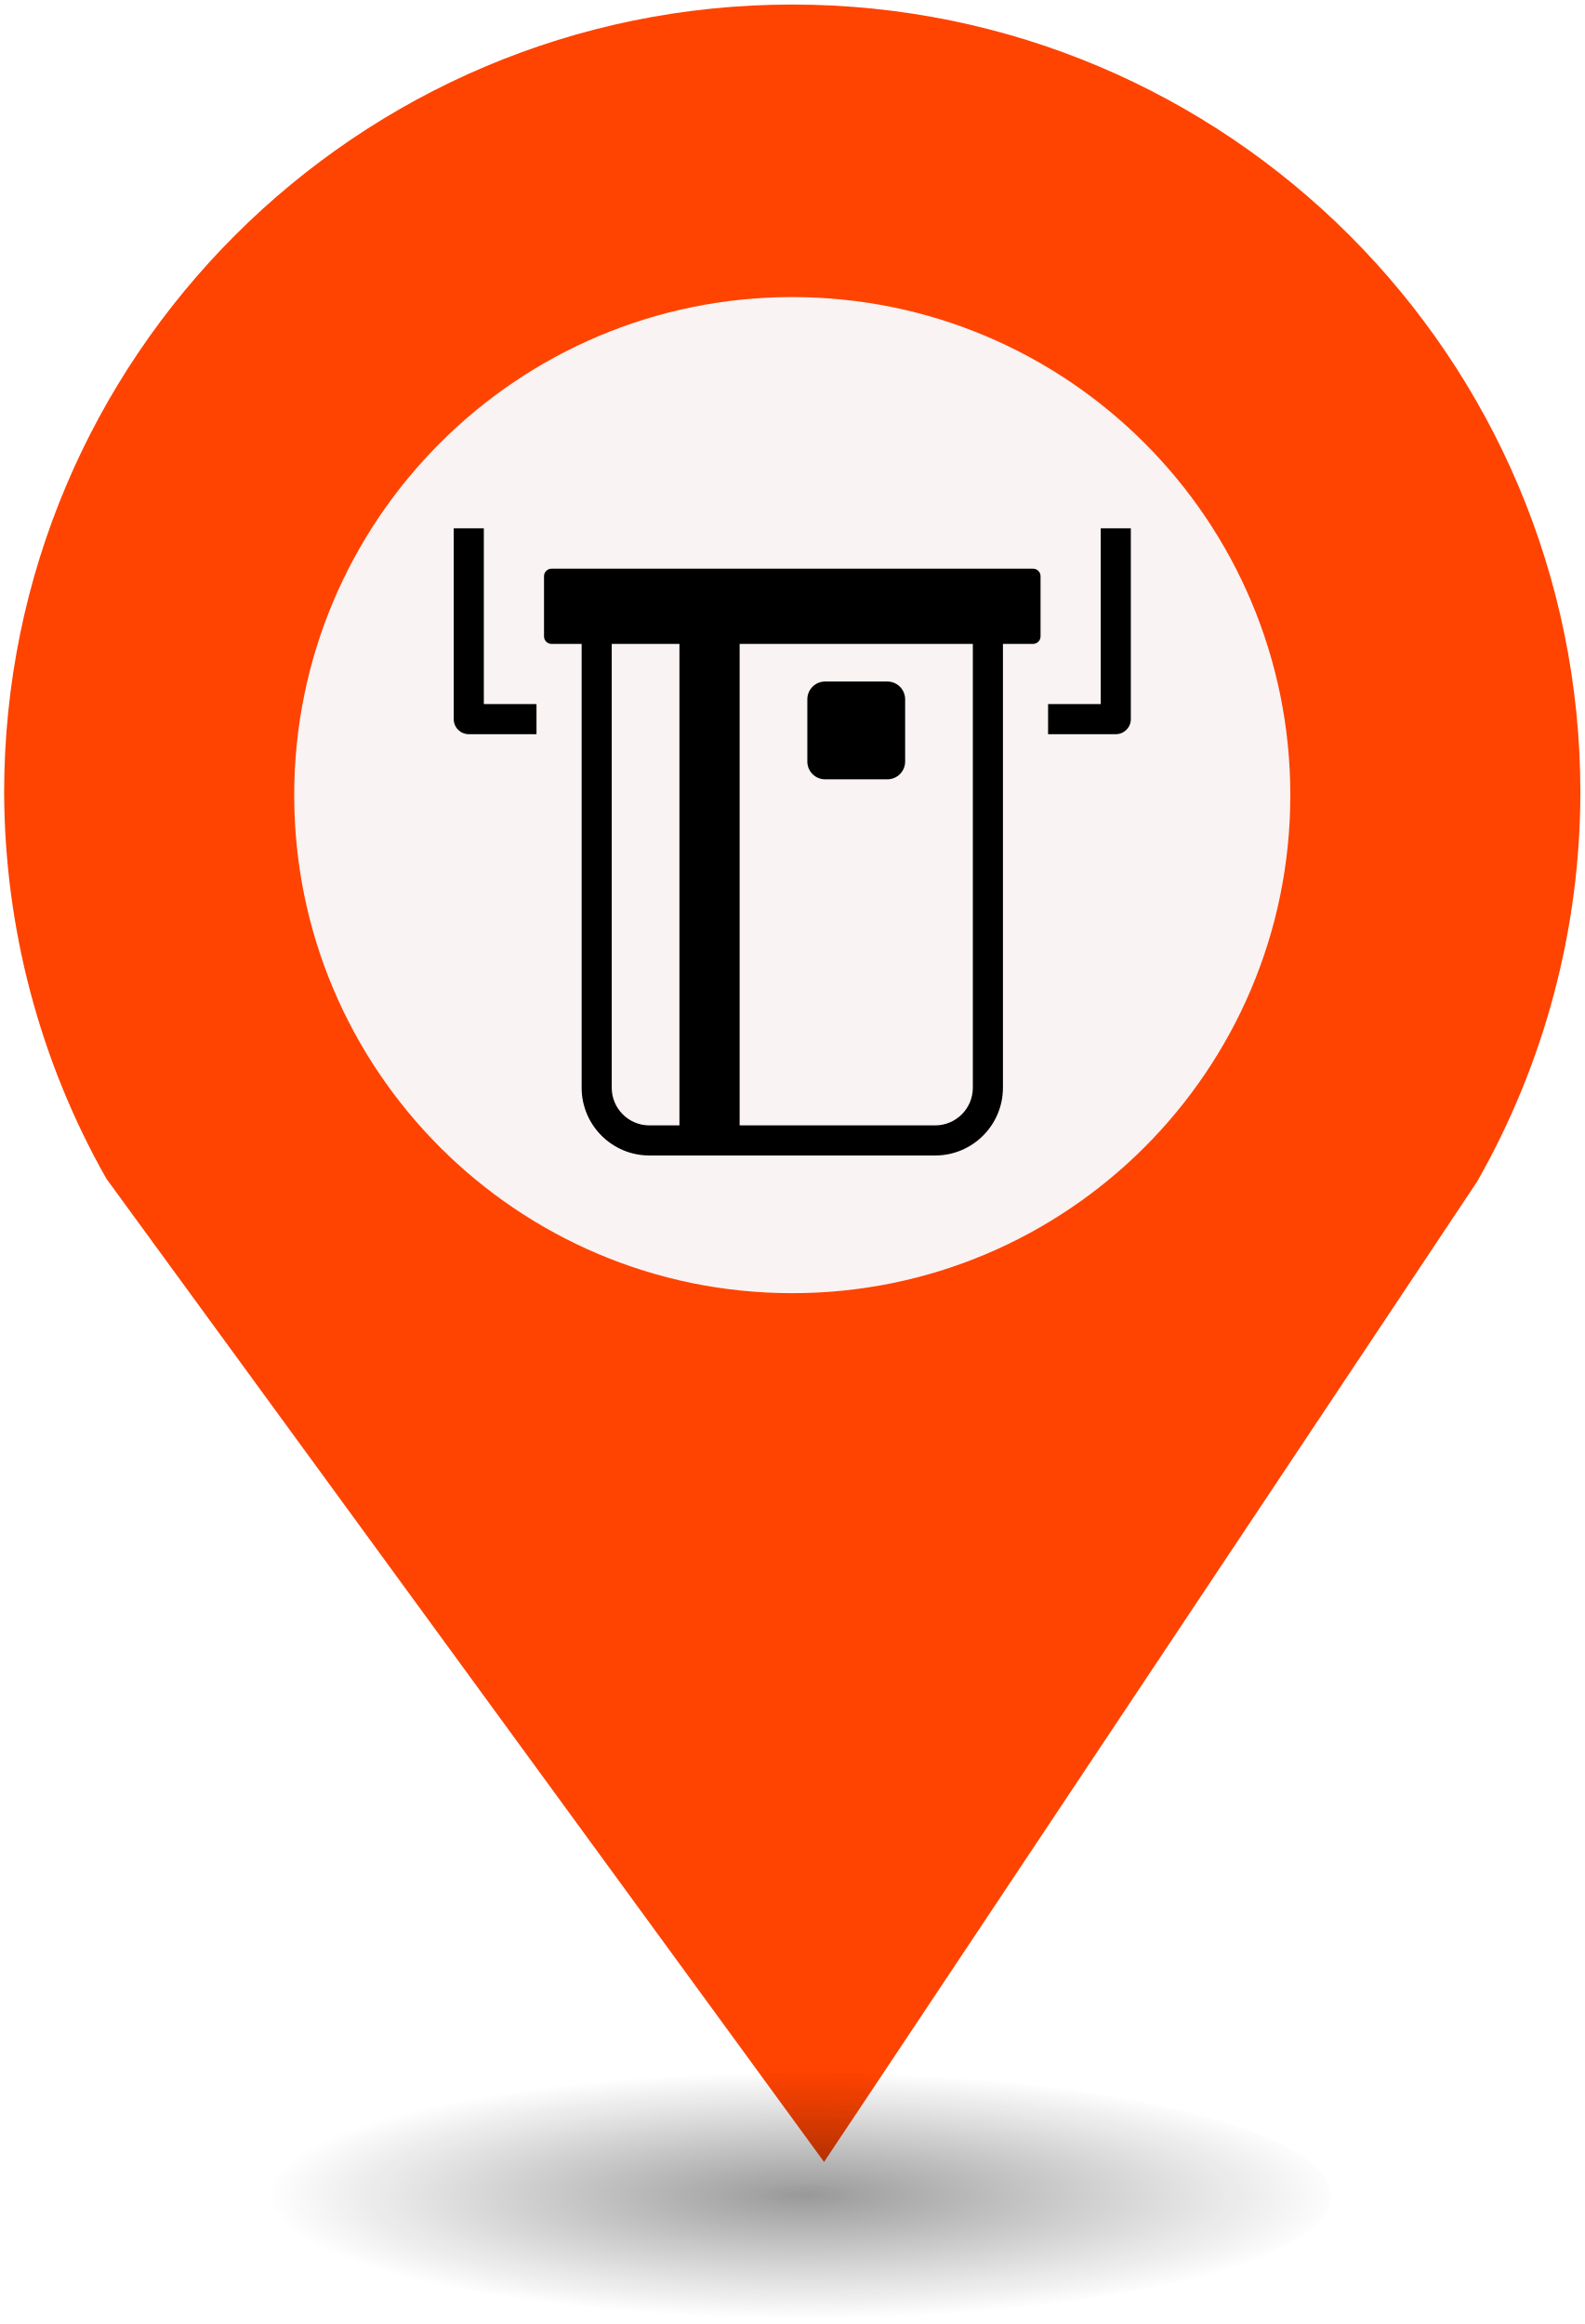
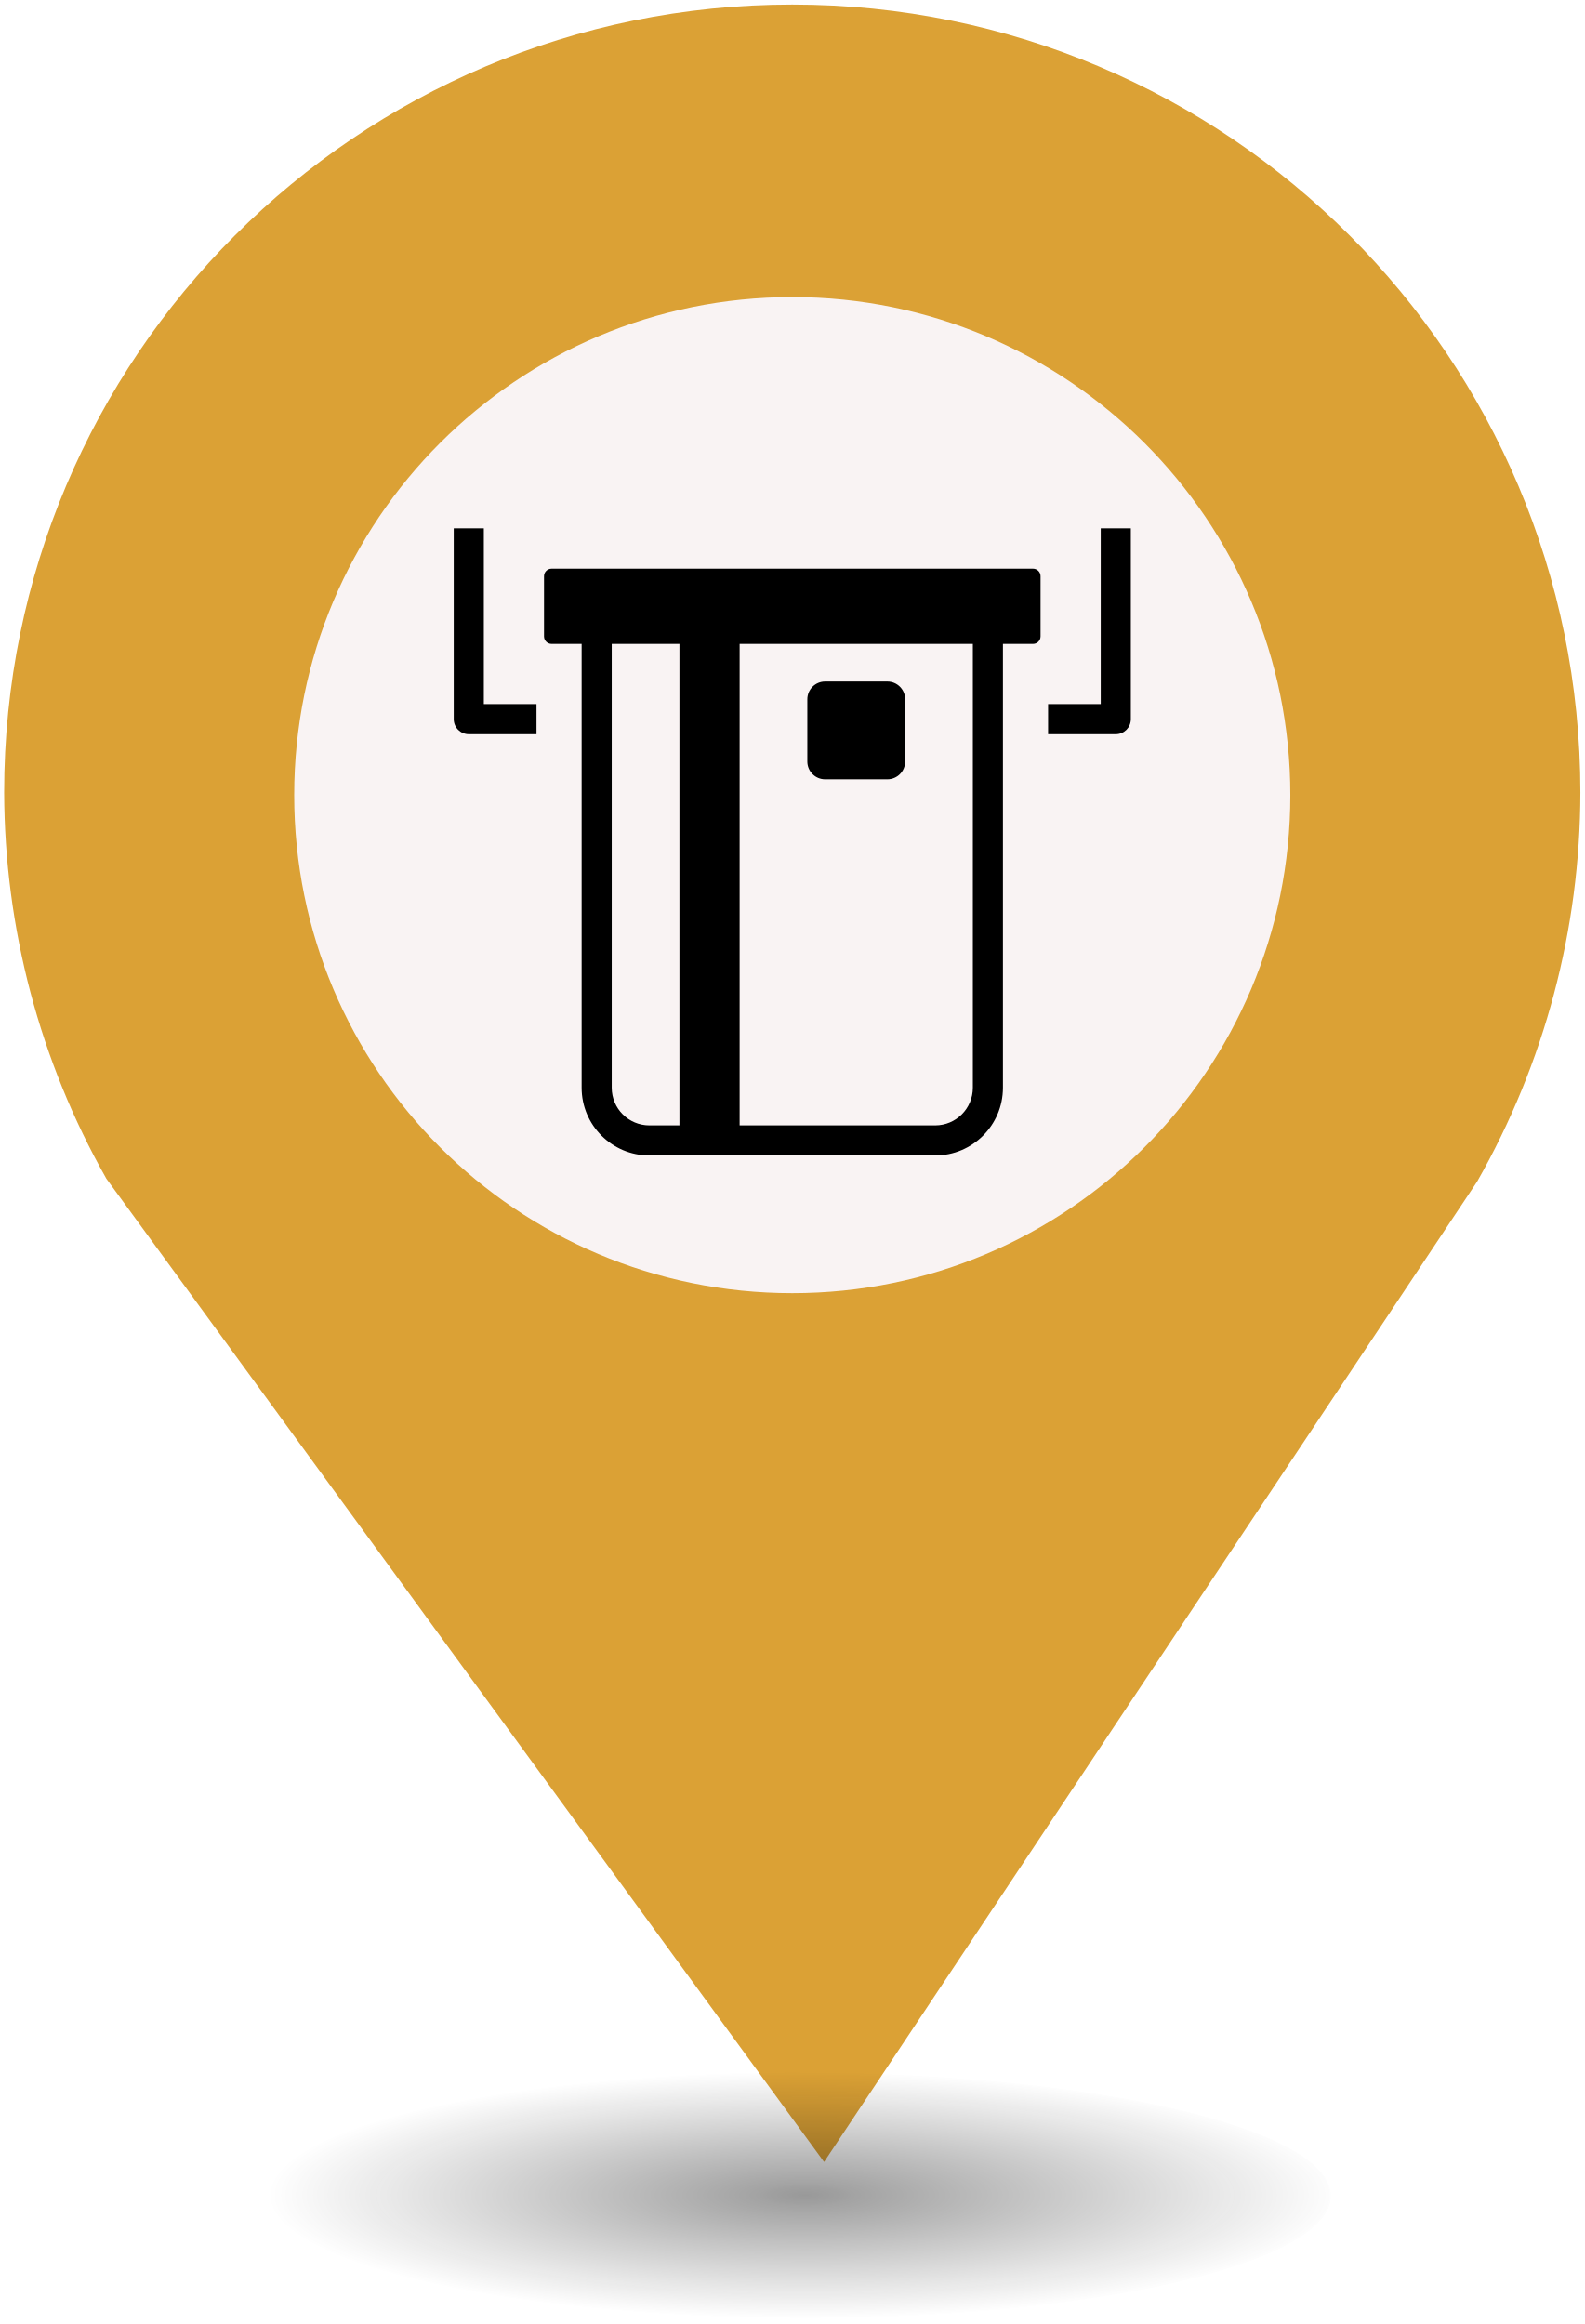
<svg xmlns="http://www.w3.org/2000/svg" height="44px" width="30px" version="1.1" viewBox="0 0 29.989 43.988" id="svg16">
  <defs id="defs7">
    <radialGradient id="a" gradientUnits="userSpaceOnUse" cy="127.6" cx="-42.75" gradientTransform="matrix(4.274964,0,0,0.98163,197.9983,-83.70691)" r="2.384">
      <stop stop-color="#010101" offset="0" id="stop2" />
      <stop stop-opacity="0" stop-color="#090909" offset="1" id="stop4" />
    </radialGradient>
  </defs>
-   <path d="m 14.994,0.086 c -8.239,0 -14.917,6.678 -14.917,14.917 0.009,2.562 0.673,5.079 1.935,7.307 L 15.596,40.921 27.956,22.366 C 29.234,20.122 29.907,17.586 29.911,15.003 29.911,6.765 23.233,0.086 14.994,0.086 Z" id="path9" style="fill:#FF4300;stroke-width:4.275" />
+   <path d="m 14.994,0.086 c -8.239,0 -14.917,6.678 -14.917,14.917 0.009,2.562 0.673,5.079 1.935,7.307 L 15.596,40.921 27.956,22.366 C 29.234,20.122 29.907,17.586 29.911,15.003 29.911,6.765 23.233,0.086 14.994,0.086 Z" id="path9" style="fill:#dba135;stroke-width:4.275" />
  <circle cy="15.05" cx="14.994" r="9.427" id="circle11" style="fill:#f9f3f3;stroke-width:4.275" />
  <ellipse rx="10.193" ry="2.339" cy="41.562" cx="14.994" id="ellipse13" style="opacity:0.4;fill:url(#a);stroke-width:4.275" />
  <rect id="replace" rx="0" ry="0" height="13.369" width="13.472" y="8.21" x="8.259" style="fill:none;stroke-width:4.275" />
  <svg height="100" width="100" id="svg14" version="1.1" y="10" x="8.5" viewBox="0 0 100 100" data-name="Layer 1">
    <defs id="defs18" />
    <g transform="matrix(0.1423962,0,0,0.1423962,-0.6253359,1.902984)" id="g25">
      <path d="M 93,-20 H 7 a 2,2 0 0 0 -2,2 v 30 a 2,2 0 0 0 2,2 h 9 V 10 H 9 v -26 h 82 v 26 h -7 v 4 h 9 a 2,2 0 0 0 2,-2 v -30 a 2,2 0 0 0 -2,-2 z" id="path4" />
      <path d="M 81.999,-8 H 18.001 A 1.001,1.001 0 0 0 17,-6.999 V 0.999 A 1.001,1.001 0 0 0 18.001,2 H 22 V 60.996 A 9.014,9.014 0 0 0 31.004,70 H 68.996 A 9.014,9.014 0 0 0 78,60.996 V 2 h 3.999 A 1.001,1.001 0 0 0 83,0.999 V -6.999 A 1.001,1.001 0 0 0 81.999,-8 Z M 26,60.996 V 2 h 9 V 66 H 31.004 A 5.01,5.01 0 0 1 26,60.996 Z m 48,0 A 5.01,5.01 0 0 1 68.996,66 H 43 V 2 h 31 z" id="path6" />
      <rect x="52" y="7" width="13" height="13" rx="2.364" id="rect8" />
    </g>
  </svg>
</svg>
